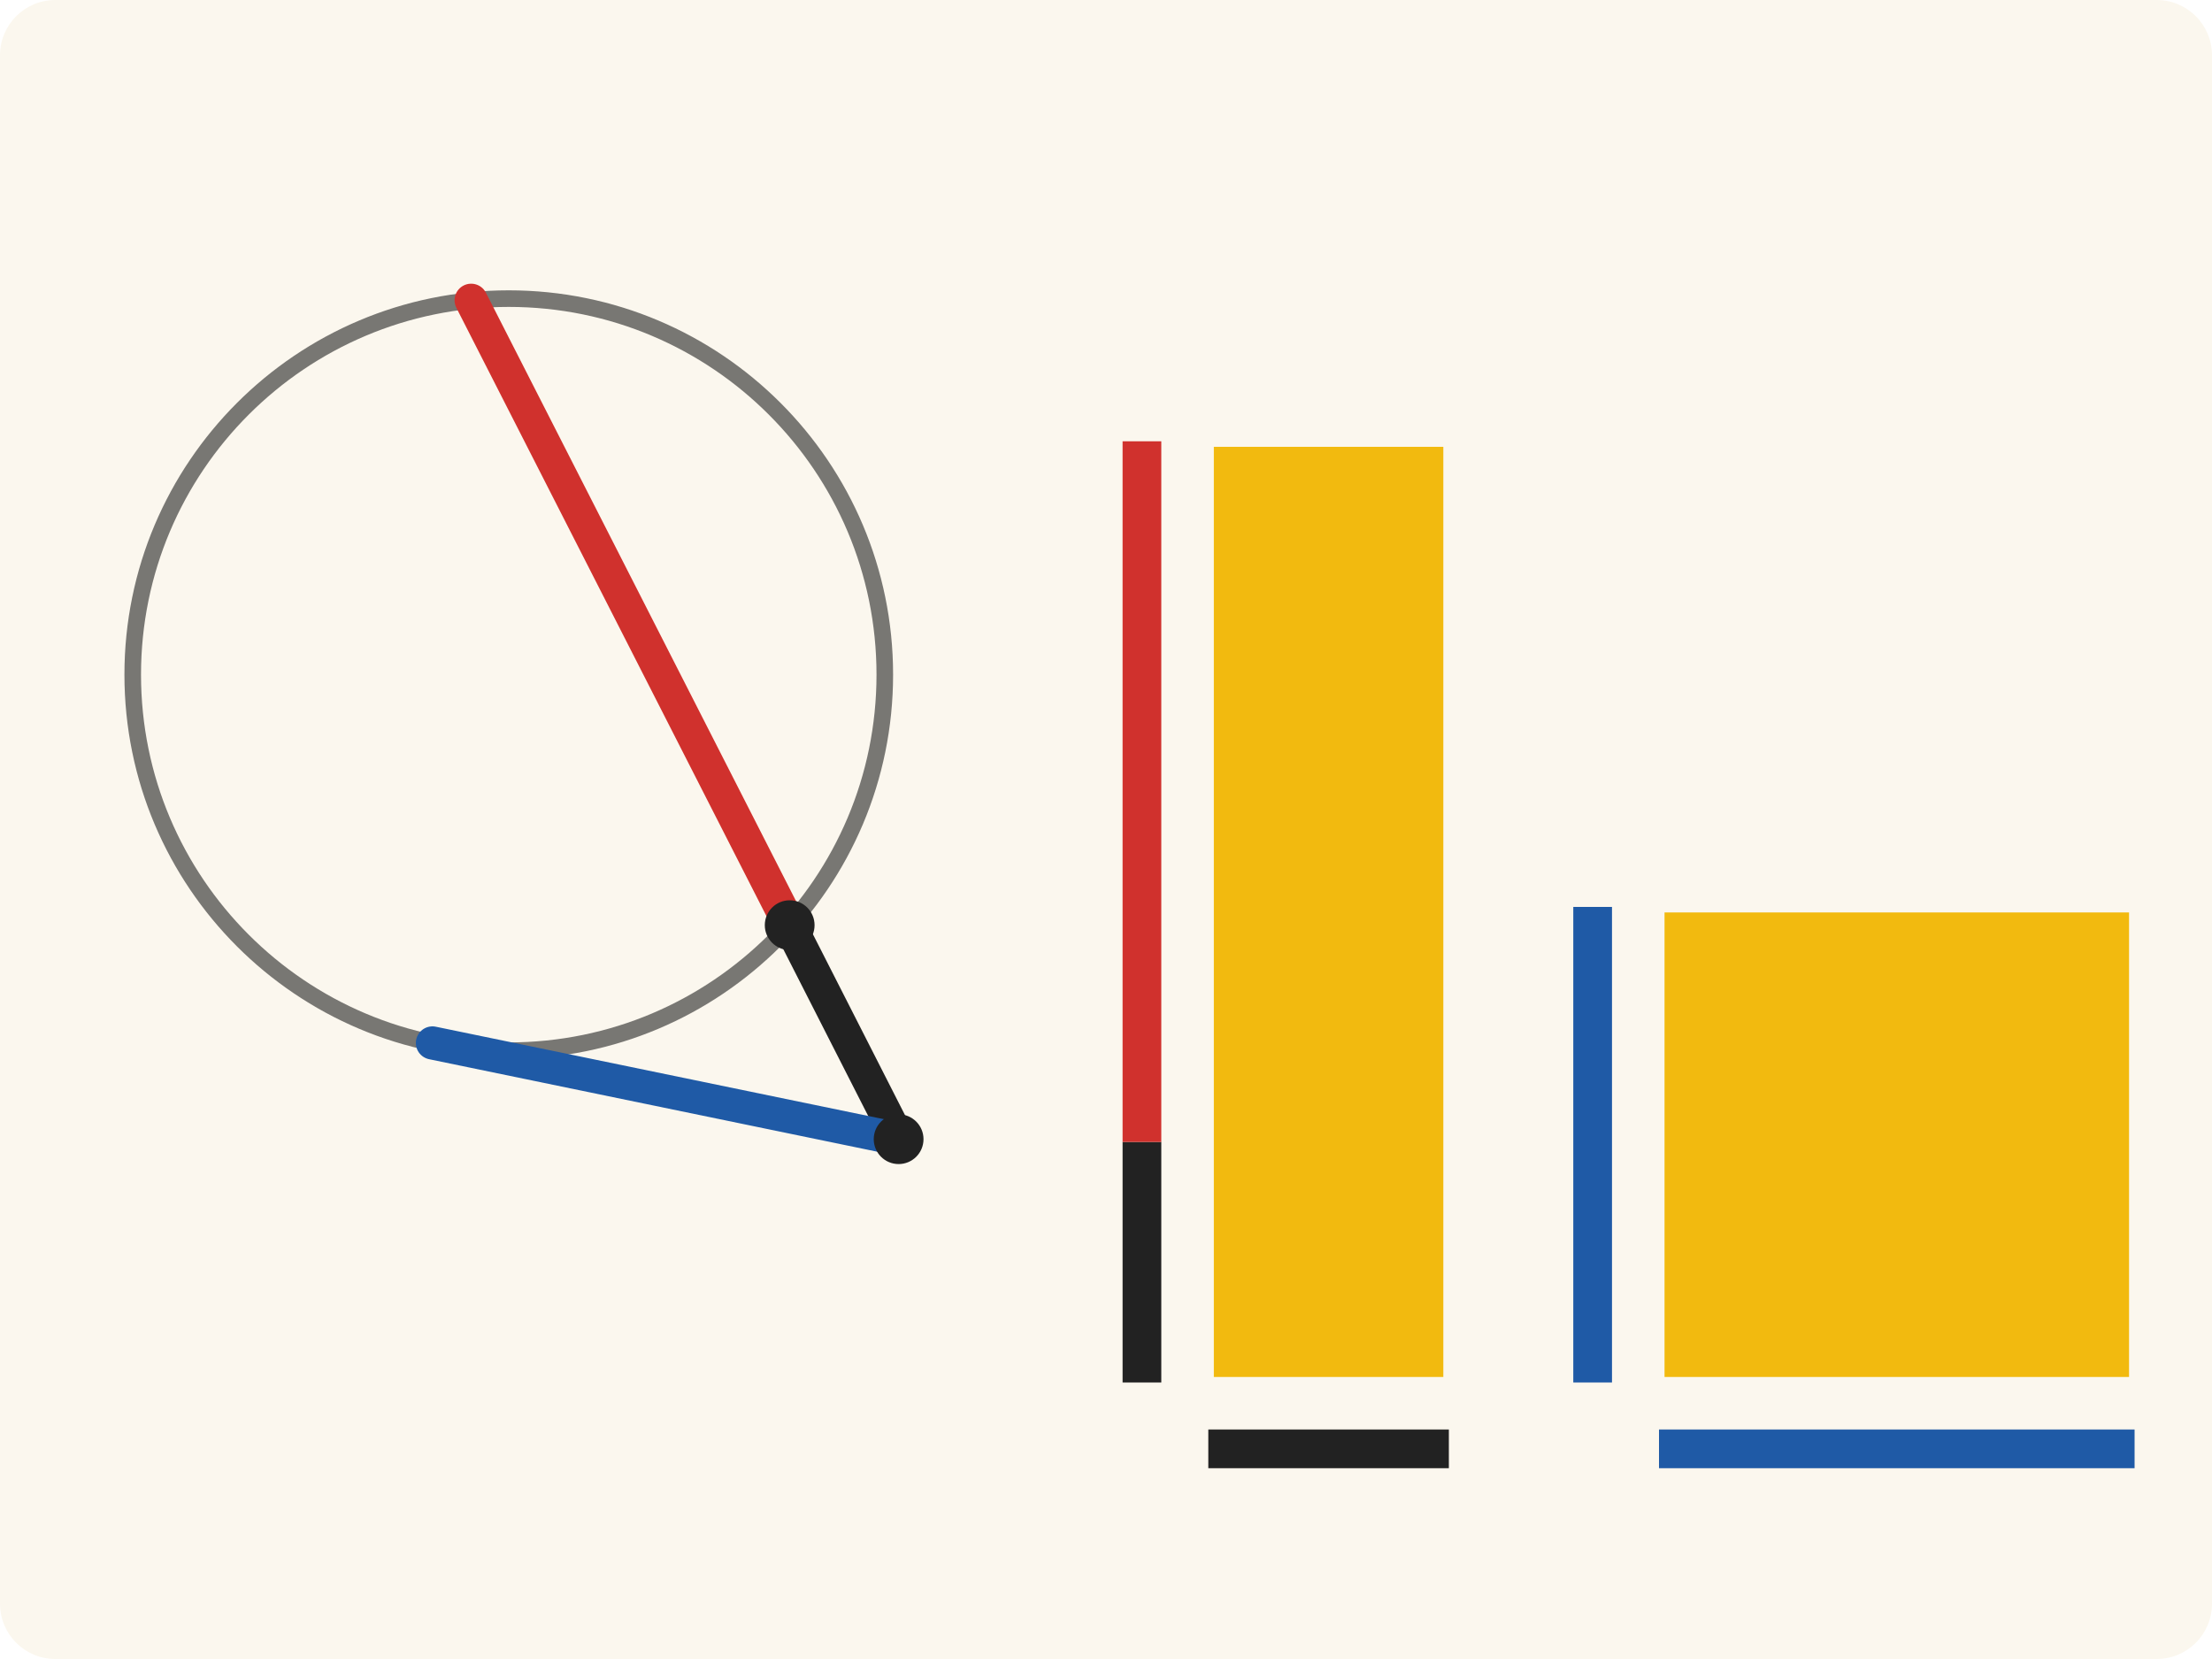
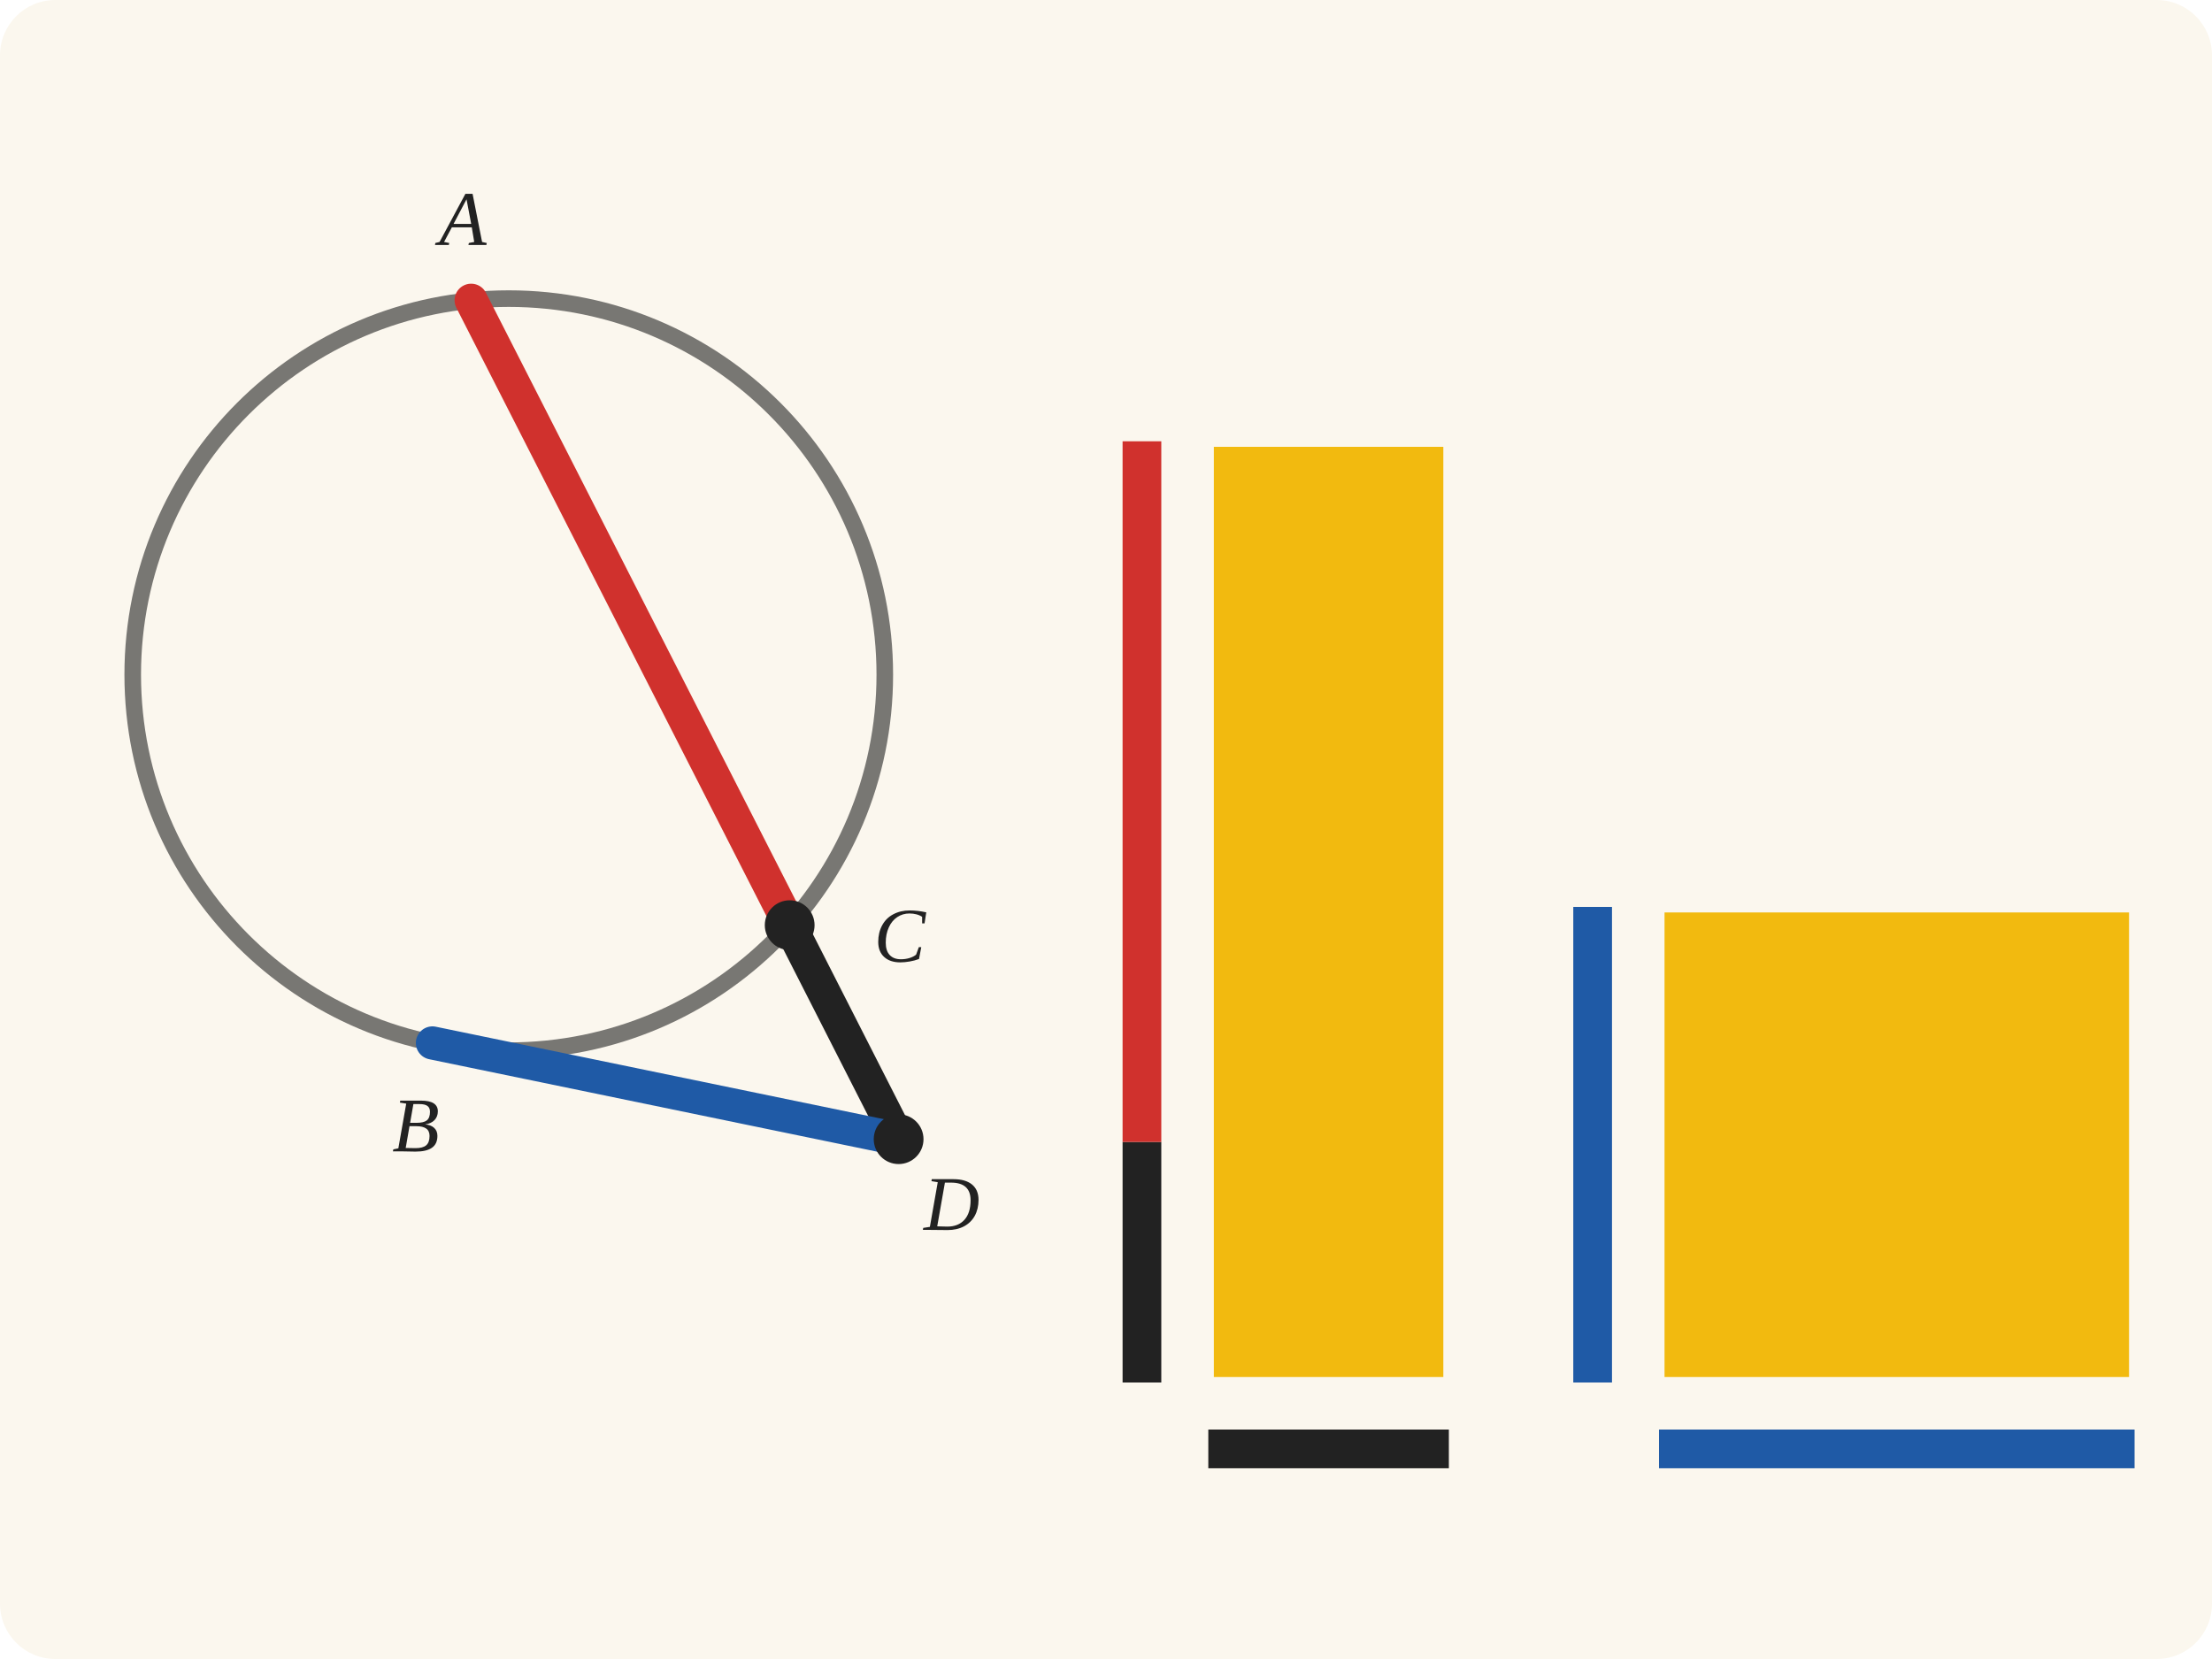
<svg xmlns="http://www.w3.org/2000/svg" viewBox="0 0 400 300" font-family="Georgia, 'Times New Roman', serif">
  <rect x="0" y="0" width="400" height="300" rx="10" fill="#fbf7ee" />
  <circle cx="92.0" cy="122.0" r="68.0" fill="none" stroke="#222222" stroke-width="3" stroke-opacity="0.6" />
-   <polygon points="218.5,79.8 262.0,79.8 262.0,250.0 218.5,250.0" fill="#f2b705" fill-opacity="0.95" stroke="#fbf7ee" stroke-width="2" stroke-linejoin="miter" />
-   <polygon points="300.0,164.0 386.0,164.0 386.0,250.0 300.0,250.0" fill="#f2b705" fill-opacity="0.95" stroke="#fbf7ee" stroke-width="2" stroke-linejoin="miter" />
-   <line x1="206.5" y1="250.0" x2="206.5" y2="206.5" stroke="#222222" stroke-width="7" stroke-linecap="butt" />
-   <line x1="206.5" y1="206.5" x2="206.5" y2="79.8" stroke="#d0312d" stroke-width="7" stroke-linecap="butt" />
-   <line x1="218.5" y1="262.0" x2="262.0" y2="262.0" stroke="#222222" stroke-width="7" stroke-linecap="butt" />
-   <line x1="288.0" y1="164.0" x2="288.0" y2="250.0" stroke="#1f5aa6" stroke-width="7" stroke-linecap="butt" />
-   <line x1="300.0" y1="262.0" x2="386.0" y2="262.0" stroke="#1f5aa6" stroke-width="7" stroke-linecap="butt" />
+   <g data-unlettered="the rectangle AD, DC and the square on DB drawn apart, which Heath's figure does not draw">
+     <polygon points="218.5,79.8 262.0,79.8 262.0,250.0 218.5,250.0" fill="#f2b705" fill-opacity="0.95" stroke="#fbf7ee" stroke-width="2" stroke-linejoin="miter" />
+     <polygon points="300.0,164.0 386.0,164.0 386.0,250.0 300.0,250.0" fill="#f2b705" fill-opacity="0.95" stroke="#fbf7ee" stroke-width="2" stroke-linejoin="miter" />
+     <line x1="206.5" y1="250.0" x2="206.5" y2="206.5" stroke="#222222" stroke-width="7" stroke-linecap="butt" />
+     <line x1="206.5" y1="206.5" x2="206.5" y2="79.8" stroke="#d0312d" stroke-width="7" stroke-linecap="butt" />
+     <line x1="218.5" y1="262.0" x2="262.0" y2="262.0" stroke="#222222" stroke-width="7" stroke-linecap="butt" />
+     <line x1="288.0" y1="164.0" x2="288.0" y2="250.0" stroke="#1f5aa6" stroke-width="7" stroke-linecap="butt" />
+     <line x1="300.0" y1="262.0" x2="386.0" y2="262.0" stroke="#1f5aa6" stroke-width="7" stroke-linecap="butt" />
+   </g>
  <line x1="142.8" y1="167.3" x2="85.2" y2="54.3" stroke="#d0312d" stroke-width="6" stroke-linecap="round" />
  <line x1="162.5" y1="206.0" x2="142.8" y2="167.3" stroke="#222222" stroke-width="6" stroke-linecap="round" />
  <line x1="162.5" y1="206.0" x2="78.2" y2="188.6" stroke="#1f5aa6" stroke-width="6" stroke-linecap="round" />
  <circle cx="162.5" cy="206.0" r="4.5" fill="#222222" />
  <circle cx="142.8" cy="167.3" r="4.5" fill="#222222" />
+   <g font-style="italic" font-size="14" fill="#222222" text-anchor="middle">
+     <text x="83.7" y="44.3">A</text>
+     <text x="75.2" y="208.2">B</text>
+     <text x="162.7" y="173.9">C</text>
+     <text x="172.1" y="222.4">D</text>
+   </g>
</svg>
